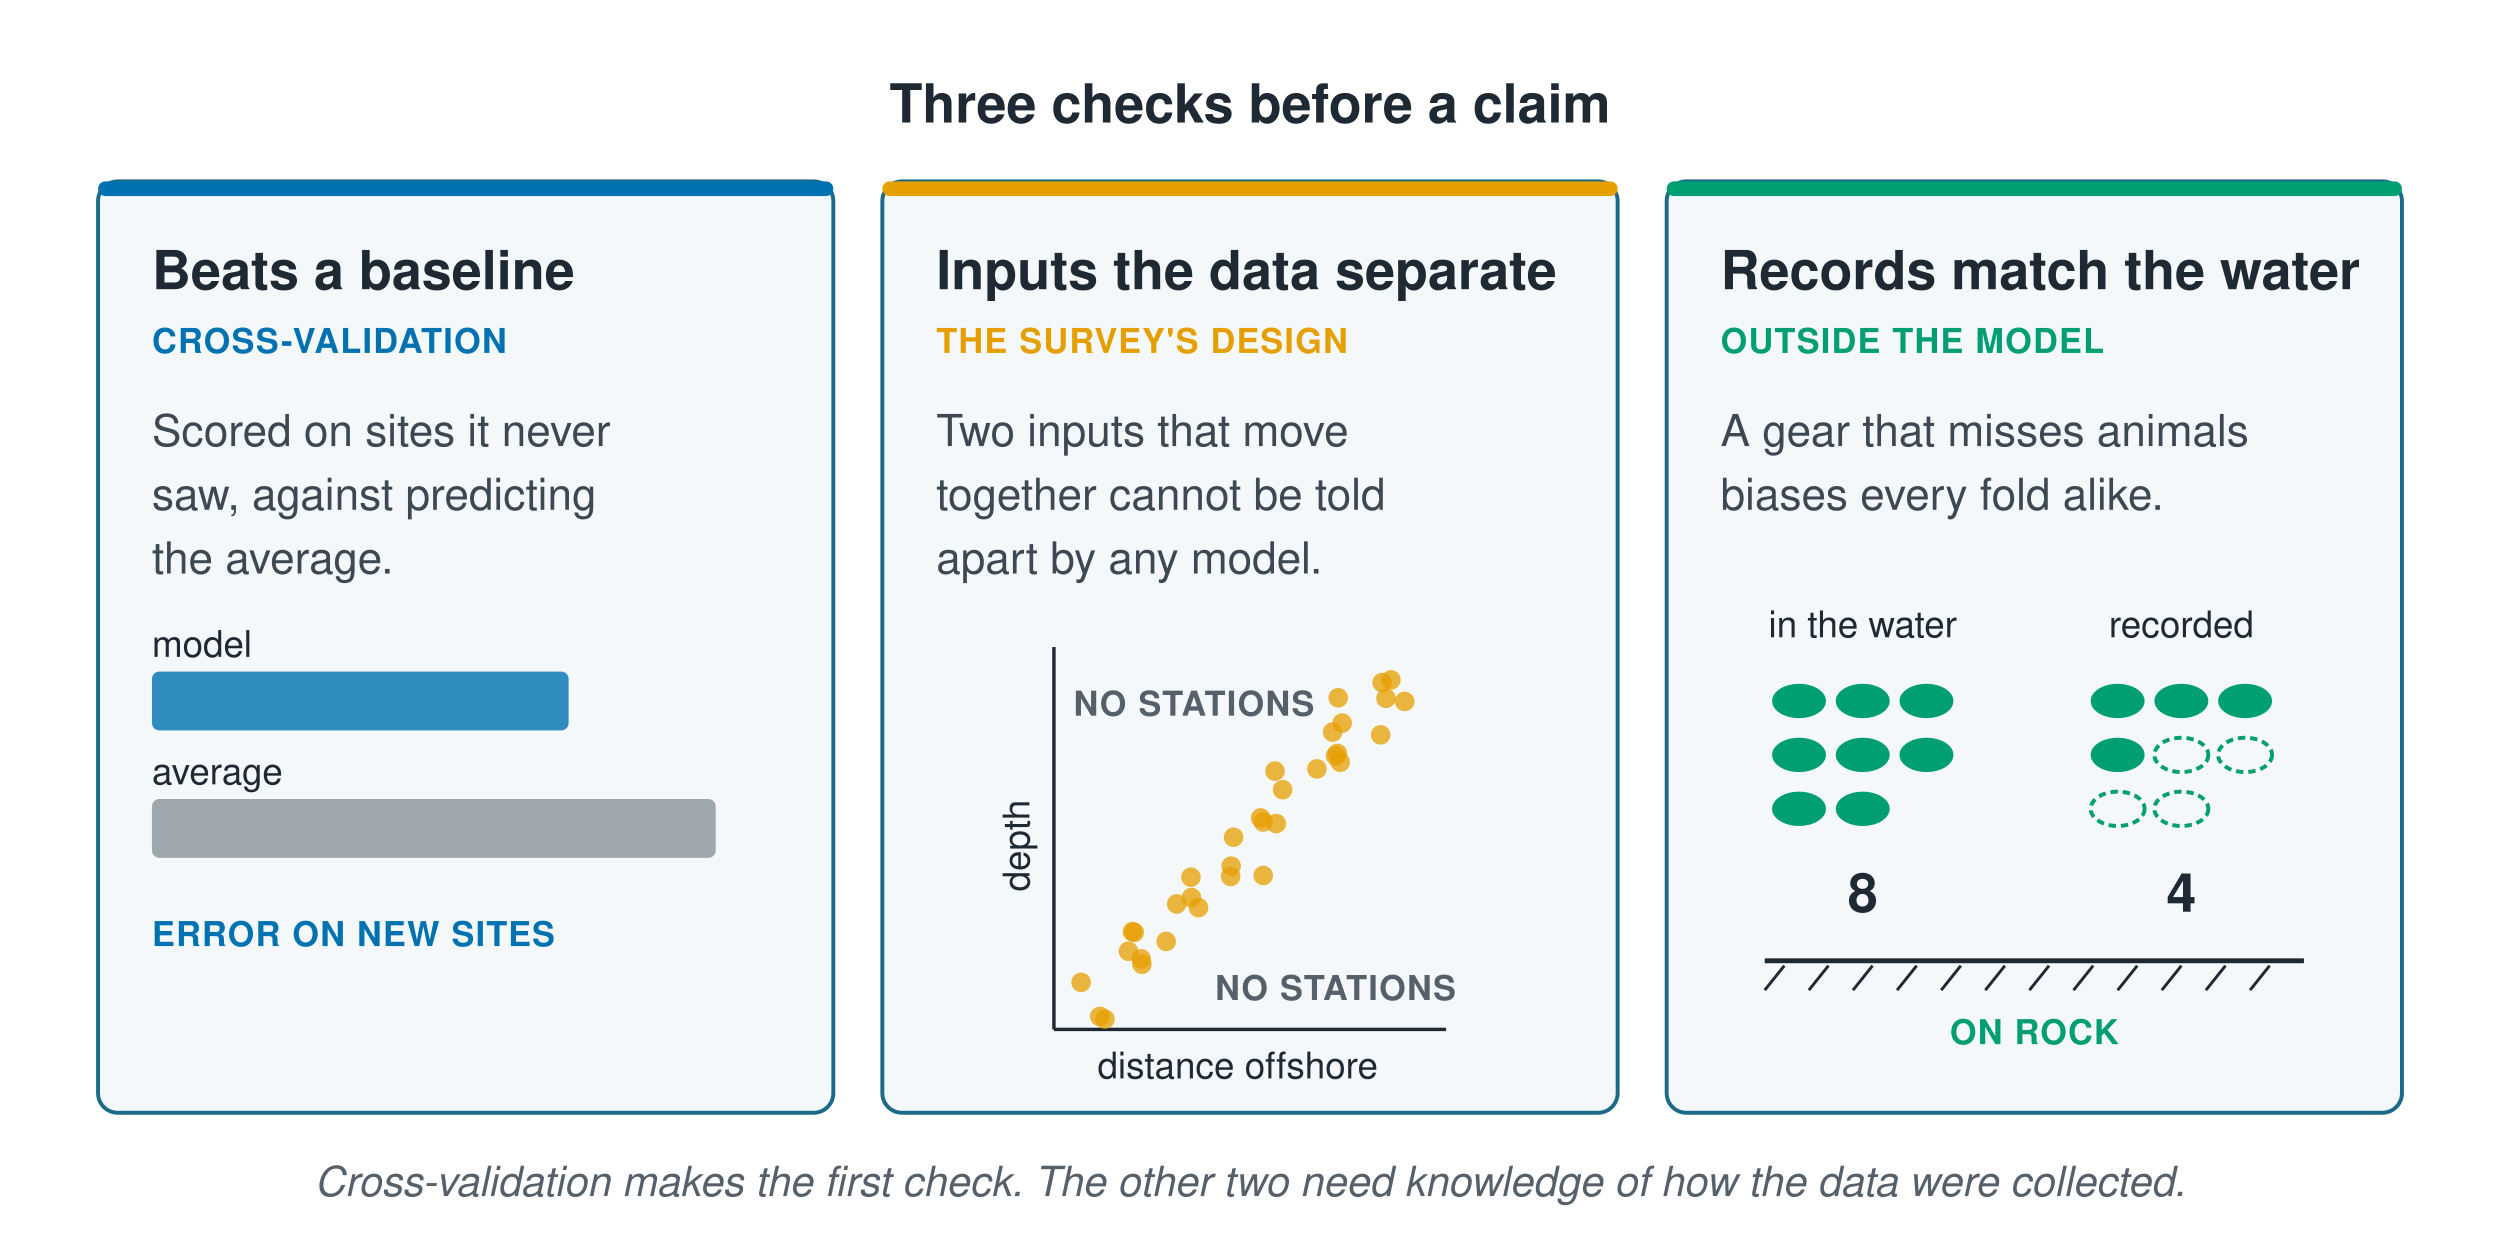
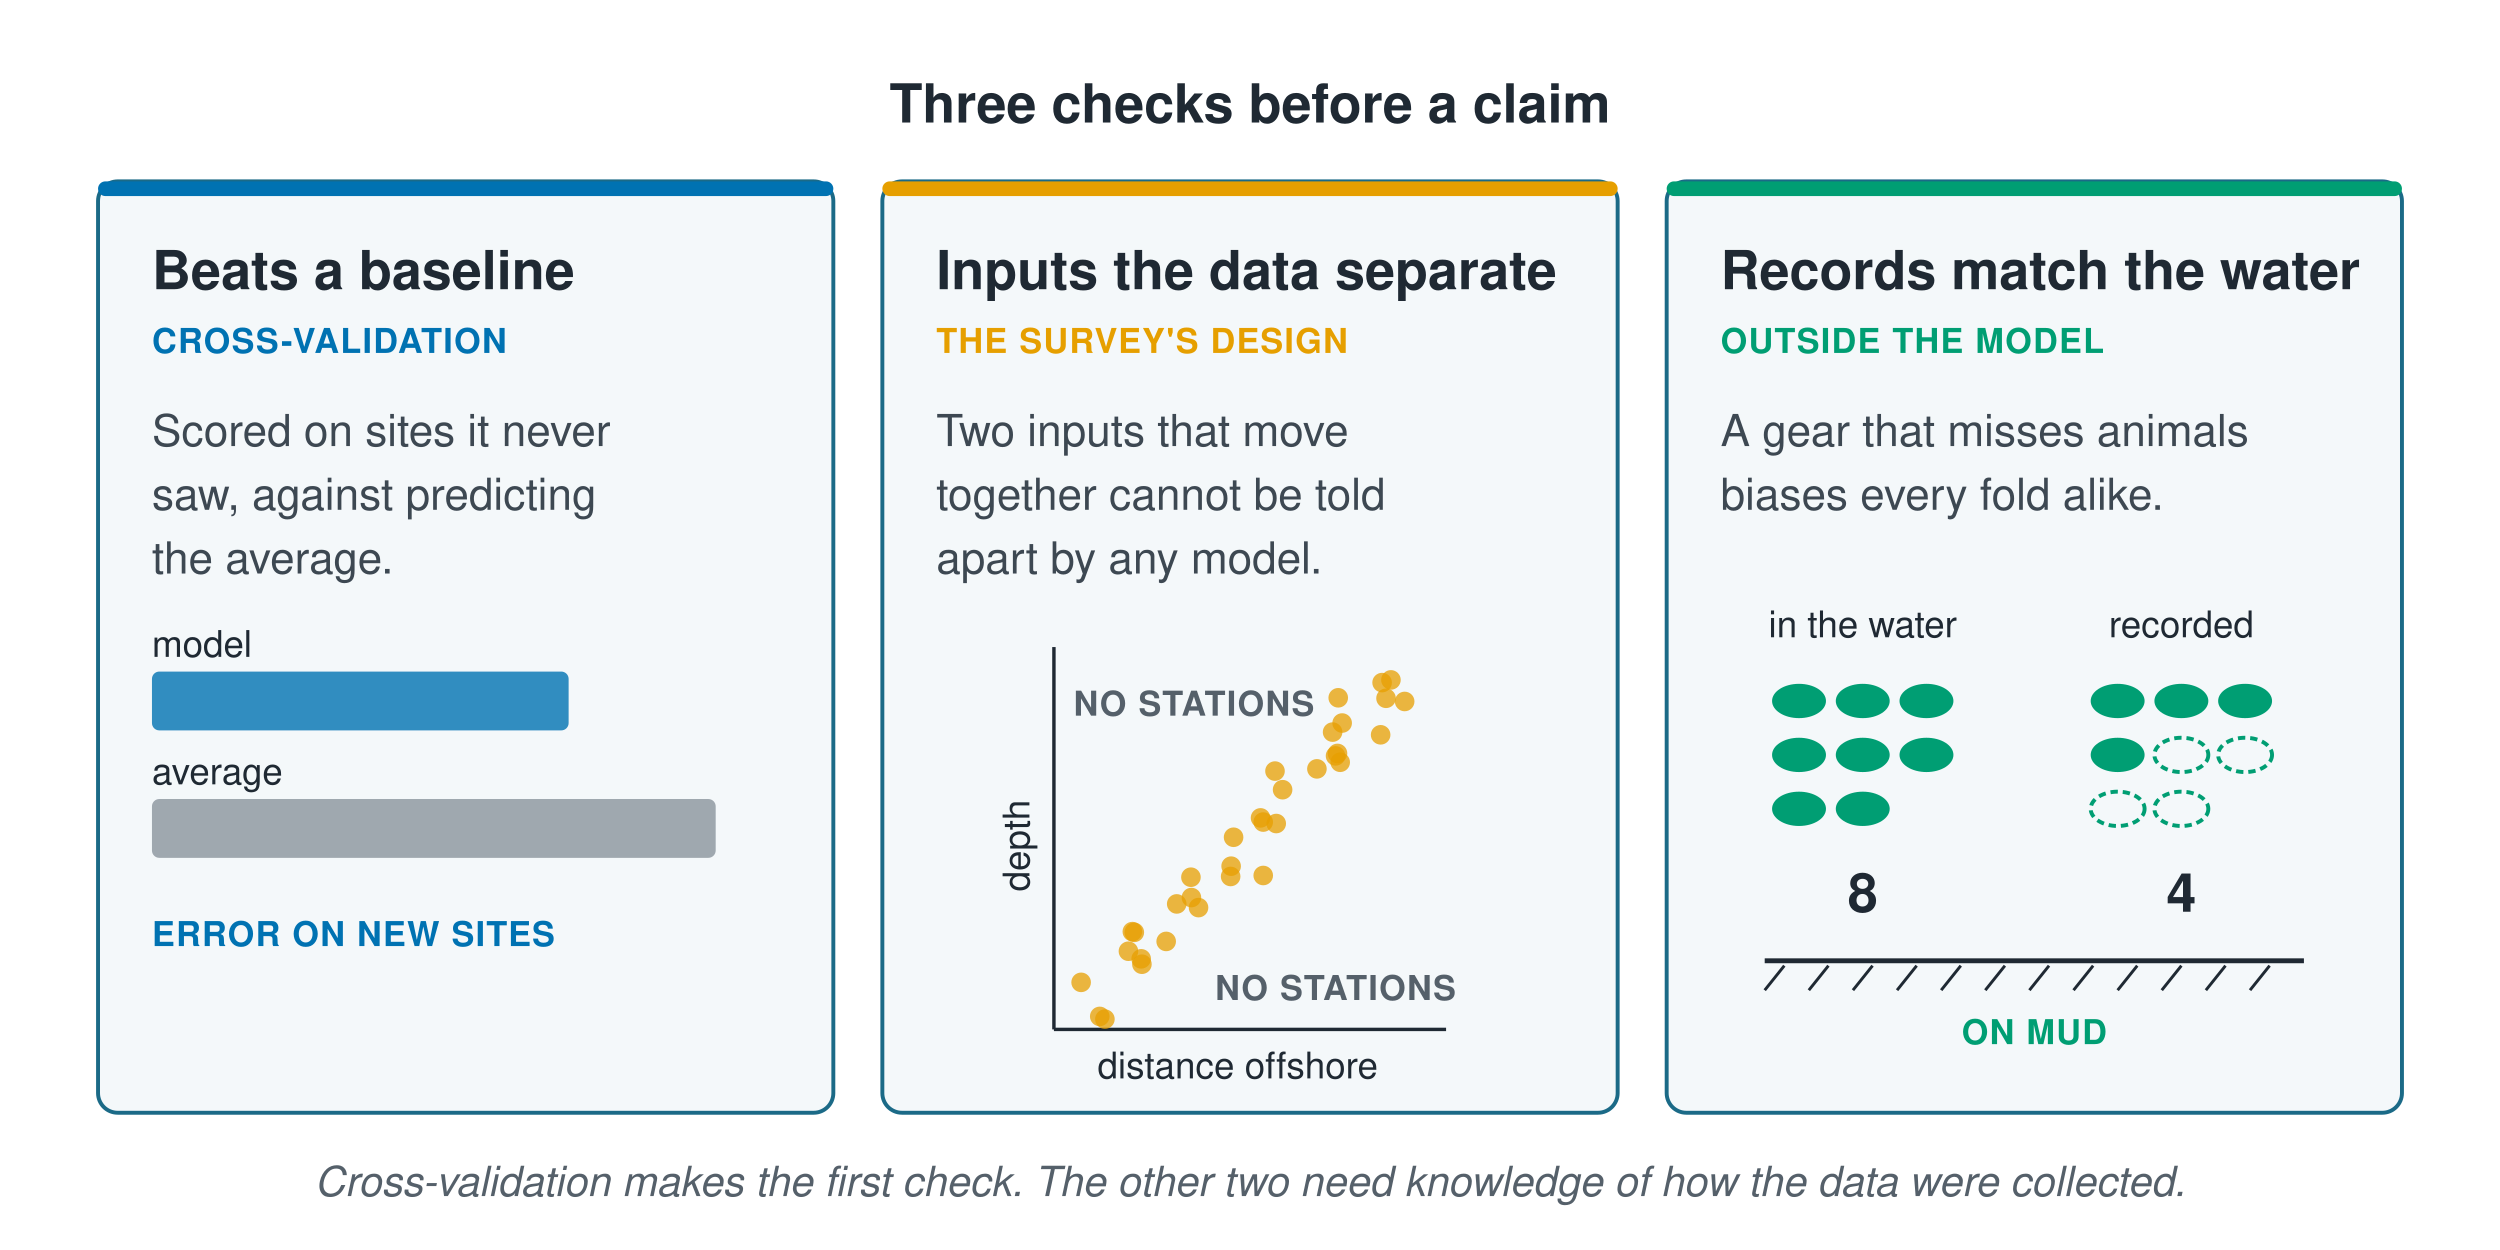
- <svg xmlns="http://www.w3.org/2000/svg" viewBox="-40 -24 1020 510" width="100%" role="img" aria-label="Three checks before a claim, as three cards. Beats a baseline, checked by cross-validation: scored on sites it never saw, against predicting the average; two bars for the error on new sites, the model's shorter than the average's. Inputs the data separate, set by the survey's design: two inputs that move together cannot be told apart by any model; a scatter of stations along a diagonal band of depth against distance offshore, with the empty corners marked no stations. Records that match the water, checked outside the model: a gear that misses animals biases every fold alike; eight animals in the water on rock, four recorded. A note says cross-validation makes the first check, and the other two need knowledge of how the data were collected.">
+ <svg xmlns="http://www.w3.org/2000/svg" viewBox="-40 -24 1020 510" width="100%" role="img" aria-label="Three checks before a claim, as three cards. Beats a baseline, checked by cross-validation: scored on sites it never saw, against predicting the average; two bars for the error on new sites, the model's shorter than the average's. Inputs the data separate, set by the survey's design: two inputs that move together cannot be told apart by any model; a scatter of stations along a diagonal band of depth against distance offshore, with the empty corners marked no stations. Records that match the water, checked outside the model: a gear that misses animals biases every fold alike; eight animals in the water on mud, four recorded. A note says cross-validation makes the first check, and the other two need knowledge of how the data were collected.">
  <defs>
    <style>
      .box  { fill: #f4f8fa; stroke: #1b6a87; stroke-width: 1.6; }
      .title{ font: bold 22px "Source Sans Pro", Helvetica, Arial, sans-serif; fill: #1f2933; }
      .head { font: bold 22px "Source Sans Pro", Helvetica, Arial, sans-serif; fill: #1f2933; }
      .body { font: 18px "Source Sans Pro", Helvetica, Arial, sans-serif; fill: #3d4852; }
      .lab  { font: bold 14px "Source Sans Pro", Helvetica, Arial, sans-serif; letter-spacing: 0.5px; }
      .note { font: italic 17px "Source Sans Pro", Helvetica, Arial, sans-serif; fill: #55606a; }
      .sm   { font: 15px "Source Sans Pro", Helvetica, Arial, sans-serif; fill: #1f2933; }
      .ln   { fill: none; stroke: #8a949c; stroke-width: 1.6; }
    </style>
  </defs>
  <text class="title" x="470" y="26" text-anchor="middle">Three checks before a claim</text>
  <rect class="box" x="0" y="50" width="300" height="380" rx="8" />
  <rect x="0" y="50" width="300" height="6" rx="3" fill="#0072B2" />
  <text class="head" x="22" y="94">Beats a baseline</text>
  <text class="lab" x="22" y="120" fill="#0072B2">CROSS-VALIDATION</text>
  <text class="body" x="22" y="158">Scored on sites it never</text>
  <text class="body" x="22" y="184">saw, against predicting</text>
  <text class="body" x="22" y="210">the average.</text>
  <rect class="box" x="320" y="50" width="300" height="380" rx="8" />
  <rect x="320" y="50" width="300" height="6" rx="3" fill="#E69F00" />
  <text class="head" x="342" y="94">Inputs the data separate</text>
  <text class="lab" x="342" y="120" fill="#E69F00">THE SURVEY'S DESIGN</text>
  <text class="body" x="342" y="158">Two inputs that move</text>
  <text class="body" x="342" y="184">together cannot be told</text>
  <text class="body" x="342" y="210">apart by any model.</text>
  <rect class="box" x="640" y="50" width="300" height="380" rx="8" />
  <rect x="640" y="50" width="300" height="6" rx="3" fill="#009E73" />
  <text class="head" x="662" y="94">Records match the water</text>
  <text class="lab" x="662" y="120" fill="#009E73">OUTSIDE THE MODEL</text>
  <text class="body" x="662" y="158">A gear that misses animals</text>
  <text class="body" x="662" y="184">biases every fold alike.</text>
  <text class="sm" x="22" y="244">model</text>
  <rect x="22" y="250" width="170" height="24" rx="3" fill="#0072B2" fill-opacity="0.8" />
  <text class="sm" x="22" y="296">average</text>
  <rect x="22" y="302" width="230" height="24" rx="3" fill="#8a949c" fill-opacity="0.8" />
  <text class="lab" x="22" y="362" fill="#0072B2">ERROR ON NEW SITES</text>
  <line x1="390" y1="396" x2="550" y2="396" stroke="#1f2933" stroke-width="1.4" />
  <line x1="390" y1="396" x2="390" y2="240" stroke="#1f2933" stroke-width="1.4" />
  <text class="sm" x="465.0" y="416" text-anchor="middle">distance offshore</text>
  <text class="sm" x="380" y="321.0" text-anchor="middle" transform="rotate(-90 380 321.0)">depth</text>
  <circle cx="435.8" cy="360.1" r="4" fill="#E69F00" fill-opacity="0.75" />
  <circle cx="425.9" cy="369.4" r="4" fill="#E69F00" fill-opacity="0.75" />
  <circle cx="523.9" cy="254.5" r="4" fill="#E69F00" fill-opacity="0.75" />
  <circle cx="422.8" cy="356.4" r="4" fill="#E69F00" fill-opacity="0.75" />
  <circle cx="425.6" cy="367.2" r="4" fill="#E69F00" fill-opacity="0.75" />
  <circle cx="527.5" cy="253.4" r="4" fill="#E69F00" fill-opacity="0.75" />
  <circle cx="506.8" cy="287.0" r="4" fill="#E69F00" fill-opacity="0.75" />
  <circle cx="480.2" cy="290.6" r="4" fill="#E69F00" fill-opacity="0.75" />
  <circle cx="523.3" cy="275.8" r="4" fill="#E69F00" fill-opacity="0.75" />
  <circle cx="483.3" cy="298.2" r="4" fill="#E69F00" fill-opacity="0.75" />
  <circle cx="475.4" cy="333.2" r="4" fill="#E69F00" fill-opacity="0.75" />
  <circle cx="507.6" cy="271.0" r="4" fill="#E69F00" fill-opacity="0.75" />
  <circle cx="506.0" cy="260.7" r="4" fill="#E69F00" fill-opacity="0.75" />
  <circle cx="503.7" cy="274.7" r="4" fill="#E69F00" fill-opacity="0.75" />
  <circle cx="474.3" cy="309.7" r="4" fill="#E69F00" fill-opacity="0.75" />
  <circle cx="440.1" cy="344.8" r="4" fill="#E69F00" fill-opacity="0.75" />
  <circle cx="401.1" cy="376.8" r="4" fill="#E69F00" fill-opacity="0.75" />
  <circle cx="463.3" cy="317.6" r="4" fill="#E69F00" fill-opacity="0.75" />
  <circle cx="533.1" cy="262.2" r="4" fill="#E69F00" fill-opacity="0.75" />
  <circle cx="422.0" cy="356.1" r="4" fill="#E69F00" fill-opacity="0.75" />
  <circle cx="445.9" cy="333.9" r="4" fill="#E69F00" fill-opacity="0.75" />
  <circle cx="475.4" cy="311.4" r="4" fill="#E69F00" fill-opacity="0.75" />
  <circle cx="408.7" cy="390.7" r="4" fill="#E69F00" fill-opacity="0.75" />
  <circle cx="480.7" cy="312.0" r="4" fill="#E69F00" fill-opacity="0.75" />
  <circle cx="420.4" cy="364.1" r="4" fill="#E69F00" fill-opacity="0.75" />
  <circle cx="504.9" cy="284.4" r="4" fill="#E69F00" fill-opacity="0.75" />
  <circle cx="497.3" cy="289.7" r="4" fill="#E69F00" fill-opacity="0.75" />
  <circle cx="449.0" cy="346.3" r="4" fill="#E69F00" fill-opacity="0.75" />
  <circle cx="462.3" cy="329.4" r="4" fill="#E69F00" fill-opacity="0.75" />
  <circle cx="505.7" cy="283.4" r="4" fill="#E69F00" fill-opacity="0.75" />
  <circle cx="462.1" cy="333.6" r="4" fill="#E69F00" fill-opacity="0.75" />
  <circle cx="525.5" cy="260.9" r="4" fill="#E69F00" fill-opacity="0.75" />
  <circle cx="410.8" cy="391.8" r="4" fill="#E69F00" fill-opacity="0.75" />
  <circle cx="446.1" cy="342.2" r="4" fill="#E69F00" fill-opacity="0.75" />
  <text class="lab" x="554" y="384" fill="#55606a" text-anchor="end">NO STATIONS</text>
  <text class="lab" x="398" y="268" fill="#55606a">NO STATIONS</text>
  <text class="sm" x="720" y="236" text-anchor="middle">in the water</text>
  <ellipse cx="694" cy="262" rx="11" ry="7" fill="#009E73" />
  <ellipse cx="720" cy="262" rx="11" ry="7" fill="#009E73" />
  <ellipse cx="746" cy="262" rx="11" ry="7" fill="#009E73" />
  <ellipse cx="694" cy="284" rx="11" ry="7" fill="#009E73" />
  <ellipse cx="720" cy="284" rx="11" ry="7" fill="#009E73" />
  <ellipse cx="746" cy="284" rx="11" ry="7" fill="#009E73" />
  <ellipse cx="694" cy="306" rx="11" ry="7" fill="#009E73" />
  <ellipse cx="720" cy="306" rx="11" ry="7" fill="#009E73" />
  <text class="head" x="720" y="348" text-anchor="middle">8</text>
  <text class="sm" x="850" y="236" text-anchor="middle">recorded</text>
  <ellipse cx="824" cy="262" rx="11" ry="7" fill="#009E73" />
  <ellipse cx="850" cy="262" rx="11" ry="7" fill="#009E73" />
  <ellipse cx="876" cy="262" rx="11" ry="7" fill="#009E73" />
  <ellipse cx="824" cy="284" rx="11" ry="7" fill="#009E73" />
  <ellipse cx="850" cy="284" rx="11" ry="7" fill="none" stroke="#009E73" stroke-width="1.6" stroke-dasharray="3 2" />
  <ellipse cx="876" cy="284" rx="11" ry="7" fill="none" stroke="#009E73" stroke-width="1.6" stroke-dasharray="3 2" />
  <ellipse cx="824" cy="306" rx="11" ry="7" fill="none" stroke="#009E73" stroke-width="1.6" stroke-dasharray="3 2" />
  <ellipse cx="850" cy="306" rx="11" ry="7" fill="none" stroke="#009E73" stroke-width="1.6" stroke-dasharray="3 2" />
  <text class="head" x="850" y="348" text-anchor="middle">4</text>
  <path d="M 680 368 h 220" stroke="#1f2933" stroke-width="2" fill="none" />
  <line x1="688" y1="370" x2="680" y2="380" stroke="#1f2933" stroke-width="1.2" />
  <line x1="706" y1="370" x2="698" y2="380" stroke="#1f2933" stroke-width="1.2" />
  <line x1="724" y1="370" x2="716" y2="380" stroke="#1f2933" stroke-width="1.2" />
  <line x1="742" y1="370" x2="734" y2="380" stroke="#1f2933" stroke-width="1.2" />
  <line x1="760" y1="370" x2="752" y2="380" stroke="#1f2933" stroke-width="1.2" />
  <line x1="778" y1="370" x2="770" y2="380" stroke="#1f2933" stroke-width="1.2" />
  <line x1="796" y1="370" x2="788" y2="380" stroke="#1f2933" stroke-width="1.2" />
  <line x1="814" y1="370" x2="806" y2="380" stroke="#1f2933" stroke-width="1.2" />
  <line x1="832" y1="370" x2="824" y2="380" stroke="#1f2933" stroke-width="1.2" />
  <line x1="850" y1="370" x2="842" y2="380" stroke="#1f2933" stroke-width="1.2" />
  <line x1="868" y1="370" x2="860" y2="380" stroke="#1f2933" stroke-width="1.2" />
  <line x1="886" y1="370" x2="878" y2="380" stroke="#1f2933" stroke-width="1.2" />
-   <text class="lab" x="790" y="402" fill="#009E73" text-anchor="middle">ON ROCK</text>
+   <text class="lab" x="790" y="402" fill="#009E73" text-anchor="middle">ON MUD</text>
  <text class="note" x="470" y="464" text-anchor="middle">Cross-validation makes the first check. The other two need knowledge of how the data were collected.</text>
</svg>
